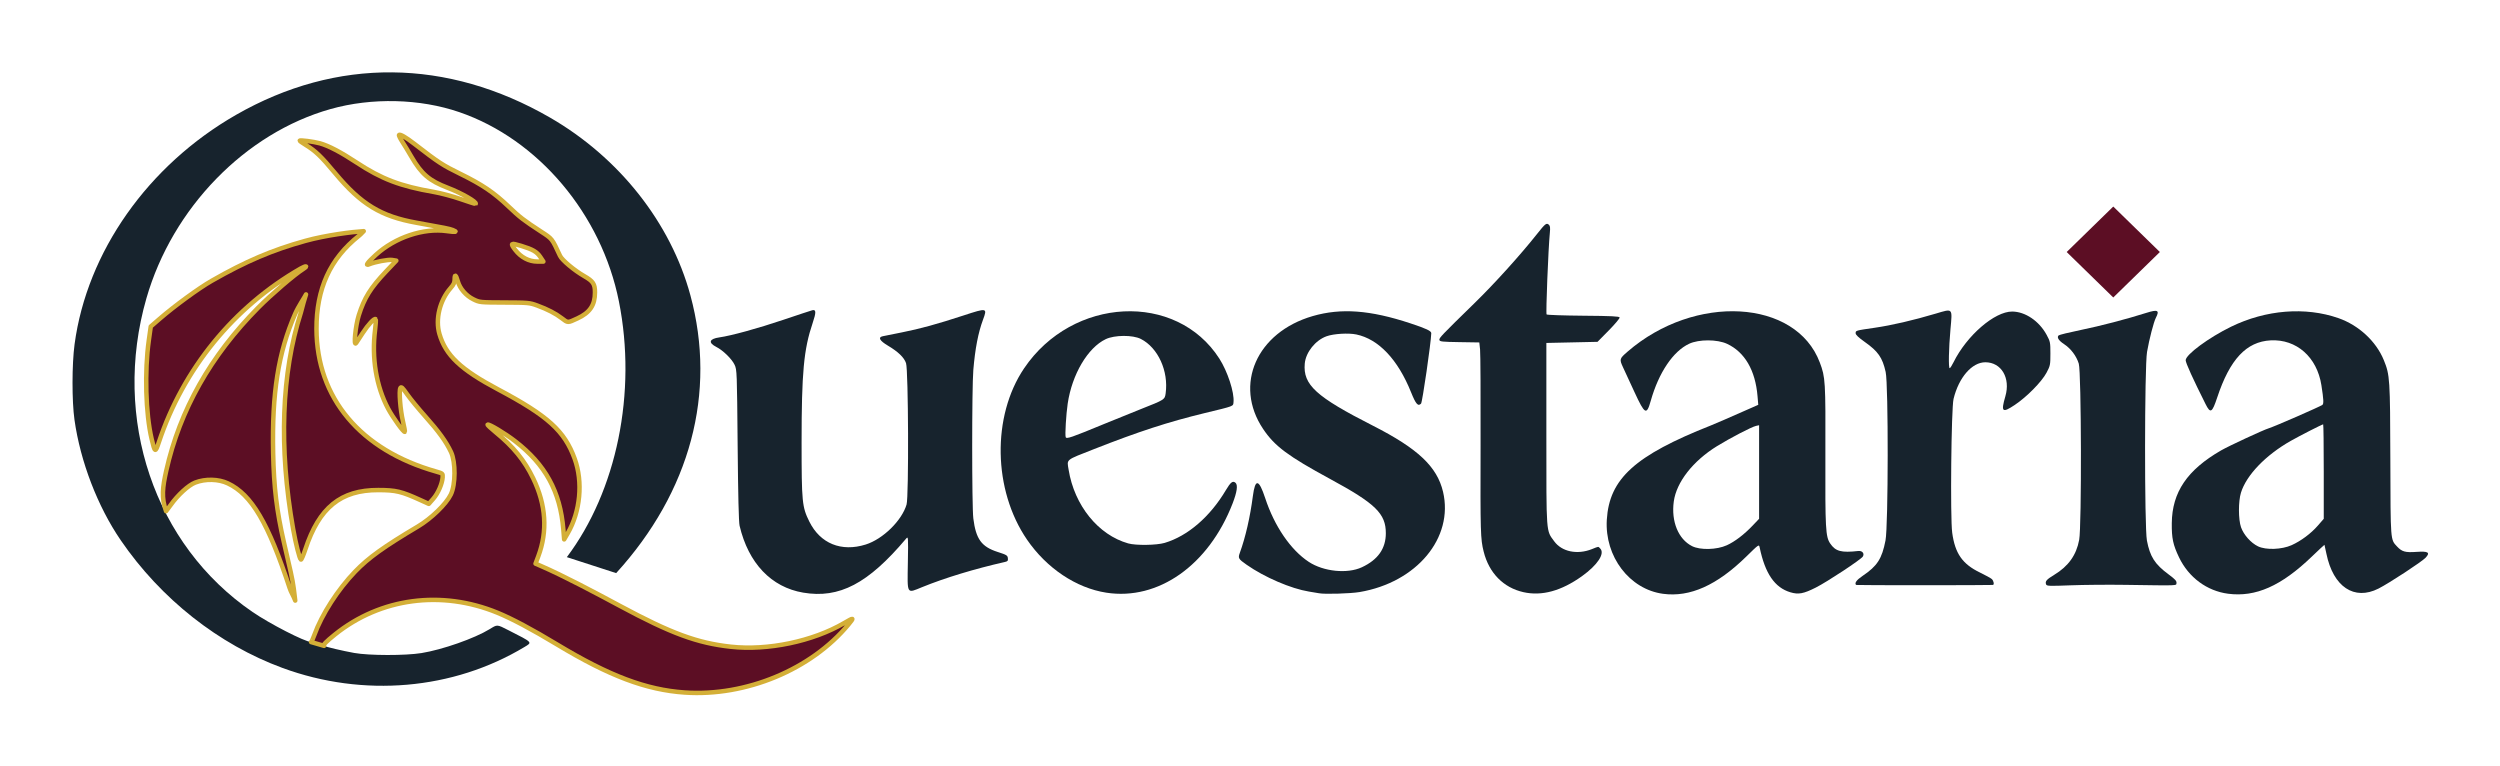
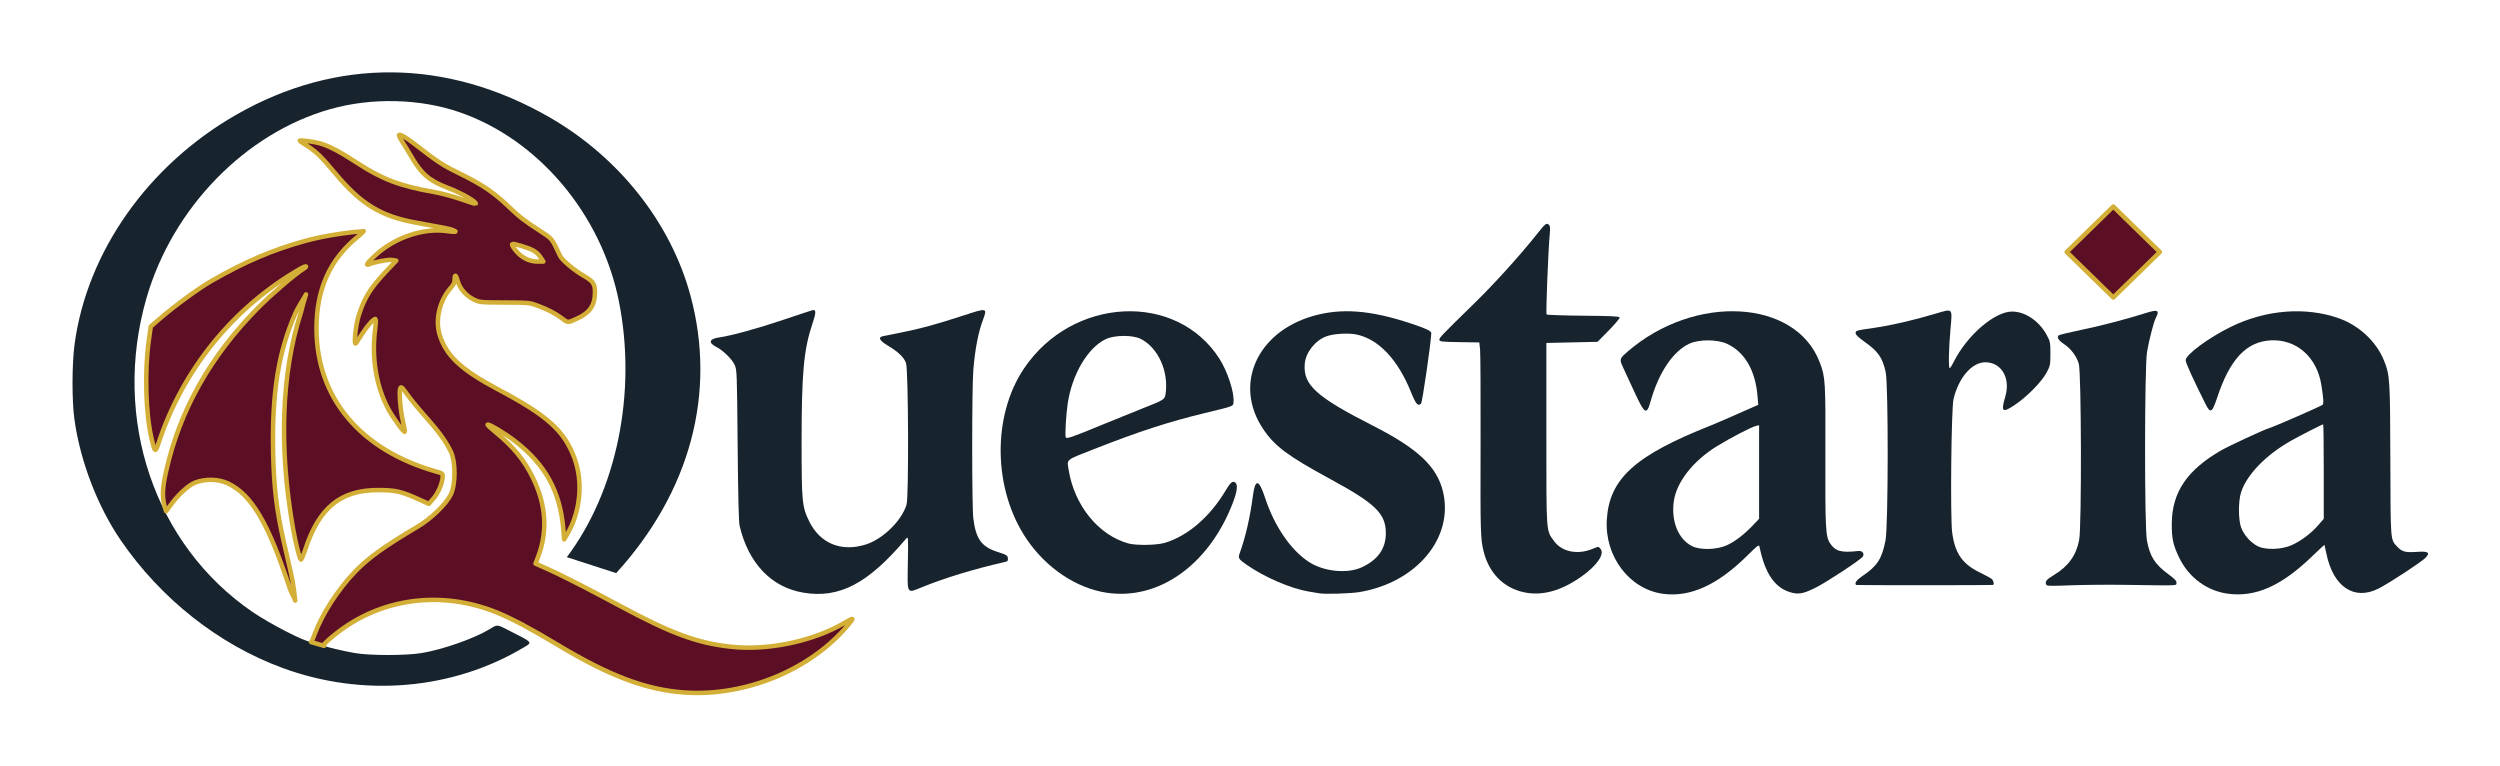
<svg xmlns="http://www.w3.org/2000/svg" width="2227" height="682" viewBox="0 0 2227 682" role="img" aria-labelledby="title desc">
  <g id="questaria-logo" transform="translate(19 -22)">
    <g id="symbol">
      <path id="q-ring" fill="#17232d" d="M 269.71,597.32 C 271.21,598.25 286.23,601.79 296.5,603.64 C 309.8,606.04 342.05,606.09 356.5,603.75 C 375.2,600.71 403.71,590.7 417.15,582.46 C 424.19,578.15 423.51,578.11 434.05,583.47 C 455.79,594.53 455.33,594.06 448.31,598.28 C 384.72,636.58 304.72,643.52 232.63,617 C 175.75,596.07 124.33,555.47 88.55,503.24 C 67.97,473.19 52.6,433.18 47.35,396 C 44.99,379.32 45.03,346.56 47.43,328.66 C 58.47,246.4 112.8,169.25 191.38,124.25 C 280.86,73.01 379.4,73.89 470.99,126.76 C 532.5,162.26 578.46,220.44 595.99,285 C 619.581,371.871 595.873,460.107 529.881,532.526 L 485.939,518.299 C 530.355,459.373 548.516,371.647 532.33,290.5 C 516.85,212.86 460.53,146.06 390.19,121.9 C 355.02,109.82 312.23,108.78 275.5,119.13 C 199.51,140.52 134.56,207.28 111.41,287.79 C 80.56,395.08 118.59,507.44 206,567.18 C 221.46,577.75 252.07,593.47 258.12,593.95 L 269.71,597.32 Z" />
      <path id="dragon-body" fill="#5c0e24" fill-rule="evenodd" d="M 260.98,587.75 C 267.56,569.48 281.95,547.11 297.4,531.11 C 309.29,518.79 322.87,509.04 353.24,491 C 365.17,483.91 378.45,471.02 382.59,462.5 C 386.86,453.7 386.97,433.64 382.79,424.71 C 378.51,415.58 371.93,406.45 359.9,392.98 C 353.77,386.12 346.47,377.23 343.68,373.23 C 339.46,367.19 338.44,366.24 337.66,367.64 C 336.26,370.14 337.59,387.19 339.97,397.39 C 341.11,402.28 341.87,406.47 341.65,406.69 C 340.77,407.56 331,394.03 326.71,386 C 316.15,366.25 311.94,340.72 315.13,315.79 C 315.76,310.92 315.98,306.65 315.62,306.29 C 314.52,305.19 308.95,311.17 304.11,318.62 C 301.58,322.53 298.92,326.58 298.21,327.62 C 295.81,331.13 297.63,312.28 300.6,302.86 C 305.45,287.46 311.07,278.43 324.88,263.84 L 334.03,254.18 L 330.26,253.57 C 326.87,253.03 314.86,255.31 309.75,257.47 C 306.04,259.04 308.29,255.9 315.75,249.08 C 332.87,233.44 358.25,224.92 378.97,227.84 C 387.1,228.99 388.9,228.69 384.39,226.93 C 381.44,225.78 377.46,224.98 352.08,220.44 C 320.34,214.76 302.63,203.98 279.59,176.33 C 266.88,161.07 262.14,156.53 253.18,151.02 C 250.33,149.26 248,147.62 248,147.36 C 248,146.54 260.34,148.12 265.93,149.66 C 273.64,151.79 284.6,157.52 298.5,166.69 C 320.91,181.48 337.68,187.87 367.52,193 C 373.59,194.04 384.37,196.92 391.49,199.4 C 398.6,201.88 404.55,203.78 404.71,203.62 C 406.24,202.1 392.34,194.08 380,189.36 C 363.4,183.01 356.57,177.18 347.47,161.59 C 344.88,157.14 341.2,151.1 339.3,148.16 C 337.41,145.22 336.13,142.54 336.47,142.2 C 337.36,141.31 342.65,144.37 350.03,150.07 C 371.99,167.02 375.15,169.08 391.12,176.91 C 410.61,186.46 420.95,193.47 434,205.94 C 443.98,215.49 447.54,218.23 463,228.31 C 473.08,234.88 472.58,234.24 479.9,249.93 C 481.67,253.73 492.67,262.95 501.38,267.93 C 509.4,272.52 511,274.95 511,282.51 C 511,293.83 506.47,300.53 495.33,305.67 C 486.49,309.76 487.02,309.77 481.35,305.43 C 475.68,301.11 468.83,297.57 459.5,294.14 C 452.8,291.67 451.55,291.56 430.41,291.48 C 408.37,291.39 408.31,291.39 402.64,288.61 C 396.17,285.45 390.66,279.06 388.83,272.6 C 387.17,266.78 386,265.93 386,270.56 C 386,273.67 385.24,275.38 382.48,278.51 C 372.76,289.53 368.64,306.37 372.45,319.49 C 377.98,338.5 391.41,351.21 424.5,368.76 C 469.07,392.41 483.9,405.83 492.93,430.68 C 500.44,451.36 497.97,477.75 486.7,497.09 L 483.55,502.5 L 482.81,493.5 C 480.02,459.84 466.91,435.9 439.79,414.95 C 431.01,408.16 416.33,399.34 415.38,400.29 C 415.11,400.56 418.2,403.49 422.26,406.8 C 438.33,419.94 448.19,432.03 456.02,448.21 C 467.43,471.79 468.93,495.21 460.47,517.67 L 458.05,524.09 L 462.78,526.14 C 482.966,534.889 511.86,550.237 533,561.6 C 578.97,586.31 602.05,594.82 632.12,598.12 C 664.89,601.72 705.04,593.33 732.92,577.05 C 741.8,571.86 742.06,571.94 736.86,578.25 C 703.79,618.38 645.47,642.63 591,638.9 C 556.59,636.55 523.77,624.18 477,595.96 C 454.88,582.61 436.97,573.08 424.02,567.78 C 374.22,547.39 319.96,554.65 279.51,587.12 C 271.33,593.69 268.54,596.6 269.71,597.32 L 258.12,593.95 C 258.45,593.98 259.75,591.19 260.98,587.75 Z M 462.33,250.93 C 459.27,246.3 455.55,244.14 445.26,241.01 C 435.84,238.15 435.32,238.51 440.0,244.64 C 445.03,251.23 452.2,255.0 459.71,255.0 L 465.03,255.0 L 462.33,250.93 Z" stroke="#D4AF37" stroke-width="4" stroke-linejoin="round" stroke-linecap="round" />
      <path id="dragon-wing" fill="#5c0e24" d="M 239.08,546 C 220.06,487.97 205.09,462.56 184.02,452.6 C 175.67,448.65 163.98,448.36 154.86,451.88 C 148.87,454.2 139.34,462.94 132.93,472 C 131.18,474.48 129.39,476.89 128.95,477.37 C 124.6,465.4 125.824,455.968 129.1,441.33 C 141.17,387.39 168.5,338.95 211.09,295.97 C 222.88,284.09 243.15,266.7 251.28,261.51 C 255.65,258.72 253.59,258.49 248.8,261.23 C 189.4,295.25 144.26,350.53 122.53,415.89 C 119.32,425.54 119,425.39 116.04,412.85 C 110.74,390.31 109.69,352.92 113.57,325.17 L 115.3,312.85 L 123.3,305.92 C 136.6,294.41 158.07,278.73 169.5,272.19 C 199.92,254.78 223.52,244.71 253,236.55 C 271.62,231.4 295.2,228.5 305,227.93 C 304,228.7 303.09,230.19 300.75,232.04 C 275.02,252.5 262.83,279.23 262.93,315.01 C 263.09,376.47 302.06,422.92 369.5,442.05 C 375.42,443.73 375.5,443.8 375.3,447.21 C 374.97,452.86 371.2,461.49 366.95,466.32 L 362.96,470.85 L 355.73,467.56 C 338.51,459.72 333.83,458.6 318,458.55 C 284.6,458.44 265.27,474.12 253.04,511.26 C 251.28,516.62 249.47,520.79 249.03,520.52 C 247.84,519.79 244.4,506.14 242.08,493 C 229.32,420.67 231.71,354.42 249.03,300.4 C 250.65,294 252.3,288.2 253.6,284.26 C 252.6,286.5 246.82,294.91 243.95,301.5 C 228.88,336.11 223.19,372 224.31,425.5 C 224.95,456.14 227.48,477.2 233.88,505 C 234.95,509.68 237.69,521.6 239.96,531.5 C 242.6,543.1 243.2,550.5 244,557 C 242.1,552 240.326,549.801 239.08,546 Z" stroke="#D4AF37" stroke-width="4" stroke-linejoin="round" stroke-linecap="round" />
    </g>
    <g id="wordmark">
      <path id="letter-1-u" fill="#17232d" d="M696.50,549.92 C668.03,545.10 647.71,523.73 639.83,490.36 C639.07,487.11 638.49,463.34 638.09,418.50 C637.51,353.18 637.45,351.39 635.40,347.00 C632.97,341.79 625.14,334.13 619.09,331.05 C611.66,327.26 612.75,323.83 621.80,322.55 C632.40,321.05 656.05,314.56 678.58,306.96 C691.73,302.52 703.45,298.65 704.61,298.36 C708.05,297.48 708.12,300.26 704.92,309.71 C696.97,333.20 695.06,353.81 695.06,416.00 C695.07,469.38 695.48,473.57 701.96,486.65 C711.66,506.22 730.46,513.87 752.15,507.07 C767.53,502.24 784.41,485.70 788.58,471.38 C790.63,464.31 790.21,351.87 788.10,345.50 C786.45,340.51 781.10,335.34 772.01,329.94 C764.63,325.55 762.90,322.51 767.25,321.54 C768.49,321.26 776.25,319.70 784.50,318.07 C800.63,314.88 815.69,310.74 839.58,302.93 C860.34,296.14 860.58,296.19 856.67,306.78 C852.37,318.42 849.67,332.39 848.04,351.50 C846.69,367.39 846.69,473.06 848.04,483.85 C850.35,502.23 855.29,509.04 869.71,513.68 C877.70,516.24 878.53,516.75 878.81,519.22 C879.07,521.48 878.66,522.04 876.31,522.57 C849.05,528.76 822.82,536.73 802.42,545.03 C788.44,550.72 789.25,552.10 789.72,523.30 C790.11,499.50 790.11,499.50 788.00,502.00 C754.33,541.91 728.64,555.36 696.50,549.92 Z" />
      <path id="letter-2-e" fill="#17232d" d="M966.50,549.96 C939.65,545.79 913.32,528.18 895.86,502.70 C865.60,458.57 864.47,392.77 893.24,350.15 C936.38,286.22 1028.85,281.62 1067.23,341.50 C1074.53,352.90 1080.64,371.62 1079.82,380.13 C1079.45,384.05 1080.94,383.48 1054.00,390.01 C1021.68,397.85 995.27,406.44 955.46,422.10 C929.66,432.24 931.38,430.84 932.92,440.43 C938.06,472.25 959.31,498.54 986.00,506.07 C992.85,508.01 1011.29,507.74 1018.50,505.60 C1039.04,499.50 1058.96,482.33 1073.00,458.62 C1077.20,451.53 1079.13,450.03 1081.53,452.02 C1083.85,453.95 1082.99,460.18 1078.99,470.50 C1057.69,525.44 1012.82,557.14 966.50,549.96 Z M965.00,399.49 C975.17,395.29 989.75,389.39 997.39,386.38 C1018.45,378.07 1018.59,377.98 1019.36,372.41 C1022.08,352.58 1012.60,331.77 997.28,323.94 C990.08,320.27 973.91,320.35 966.00,324.11 C949.99,331.72 935.97,355.47 932.11,381.50 C930.69,391.15 929.59,409.48 930.32,411.40 C931.03,413.25 934.84,411.94 965.00,399.49 Z" />
      <path id="letter-3-s" fill="#17232d" d="M1156.00,550.47 C1155.17,550.31 1151.12,549.63 1147.00,548.97 C1131.03,546.38 1107.37,536.20 1091.50,525.08 C1084.10,519.90 1083.71,519.21 1085.47,514.39 C1090.50,500.55 1094.59,482.72 1097.04,464.00 C1099.14,448.01 1102.37,448.55 1108.07,465.84 C1116.30,490.80 1130.71,511.87 1146.82,522.49 C1160.02,531.19 1181.21,533.35 1194.16,527.31 C1208.47,520.64 1215.50,510.66 1215.50,497.00 C1215.50,479.53 1206.38,470.63 1166.00,448.74 C1128.30,428.29 1116.44,419.44 1106.15,404.07 C1079.85,364.75 1100.43,318.01 1150.41,303.55 C1175.66,296.25 1201.53,298.17 1237.40,310.03 C1251.57,314.71 1256.04,316.83 1255.98,318.82 C1255.68,327.76 1248.03,380.40 1246.87,381.56 C1244.18,384.25 1242.24,382.04 1237.98,371.46 C1226.23,342.23 1209.04,324.06 1189.22,319.94 C1182.19,318.48 1169.20,319.25 1162.81,321.50 C1152.81,325.02 1144.19,335.78 1143.28,345.86 C1141.59,364.78 1153.22,375.39 1204.00,401.21 C1244.10,421.60 1261.18,437.70 1266.46,460.10 C1276.12,501.07 1243.01,540.82 1192.07,549.41 C1183.94,550.78 1161.02,551.46 1156.00,550.47 Z" />
      <path id="letter-4-t" fill="#17232d" d="M1338.06,549.50 C1320.20,545.48 1307.39,532.40 1302.64,513.33 C1299.83,502.04 1299.68,496.81 1299.90,418.59 C1300.02,375.19 1299.82,336.83 1299.45,333.36 L1298.77,327.05 1281.15,326.77 C1265.51,326.53 1263.49,326.31 1263.20,324.81 C1262.86,323.06 1265.01,320.81 1294.80,291.73 C1312.34,274.61 1335.53,248.95 1350.14,230.50 C1357.48,221.24 1358.55,220.38 1360.59,222.08 C1361.87,223.14 1362.07,224.62 1361.60,229.45 C1360.21,243.61 1357.92,301.32 1358.71,302.11 C1359.18,302.58 1373.92,303.09 1391.45,303.24 C1416.57,303.44 1423.43,303.78 1423.77,304.80 C1424.01,305.52 1419.67,310.69 1414.14,316.30 L1404.08,326.50 1381.29,327.00 L1358.50,327.50 1358.50,408.50 C1358.50,498.88 1358.16,494.19 1365.52,504.23 C1372.32,513.50 1385.97,516.33 1399.00,511.18 C1405.54,508.59 1404.53,508.67 1406.43,510.57 C1410.89,515.04 1404.17,525.26 1390.20,535.27 C1371.79,548.44 1354.42,553.18 1338.06,549.50 Z" />
      <path id="letter-5-a" fill="#17232d" d="M1462.50,550.97 C1432.58,546.98 1410.35,517.75 1412.34,485.00 C1414.57,448.42 1437.39,427.74 1505.07,400.98 C1509.07,399.40 1521.09,394.18 1541.38,385.21 L1547.26,382.61 1546.61,374.91 C1544.69,351.89 1535.24,335.64 1519.50,328.30 C1510.69,324.19 1494.36,324.16 1485.66,328.24 C1471.37,334.93 1458.60,353.91 1451.51,379.00 C1447.79,392.16 1446.29,391.36 1437.03,371.35 C1433.00,362.63 1428.41,352.73 1426.85,349.34 C1423.44,341.97 1423.57,341.54 1430.82,335.26 C1490.79,283.34 1580.86,288.43 1602.09,344.94 C1607.08,358.23 1607.25,361.13 1607.05,427.52 C1606.85,493.14 1607.23,500.11 1611.35,506.16 C1616.13,513.18 1621.18,514.52 1636.37,512.82 C1639.90,512.43 1642.06,515.05 1640.43,517.75 C1638.83,520.40 1608.72,540.26 1598.50,545.41 C1587.53,550.93 1583.08,551.76 1575.88,549.61 C1561.90,545.43 1553.33,532.92 1548.49,509.61 C1547.90,506.74 1547.81,506.79 1536.70,517.69 C1510.50,543.37 1486.44,554.16 1462.50,550.97 Z M1519.26,507.72 C1526.37,504.49 1534.69,498.14 1542.25,490.19 L1548.00,484.15 1548.00,442.47 L1548.00,400.78 1545.25,401.39 C1541.38,402.25 1522.42,412.09 1510.59,419.37 C1489.11,432.60 1474.35,451.48 1472.00,468.75 C1469.58,486.50 1476.05,502.30 1488.27,508.49 C1495.51,512.16 1510.32,511.79 1519.26,507.72 Z" />
      <path id="letter-6-r" fill="#17232d" d="M1634.42,543.08 C1632.78,541.44 1634.78,538.65 1640.25,534.97 C1653.28,526.19 1657.43,519.76 1660.61,503.41 C1663.12,490.48 1663.24,364.51 1660.75,353.36 C1657.87,340.47 1654.03,334.98 1641.92,326.45 C1636.61,322.70 1634.00,320.21 1634.00,318.90 C1634.00,316.41 1633.77,316.48 1651.00,313.97 C1666.16,311.77 1685.27,307.34 1705.38,301.36 C1720.88,296.76 1720.22,296.05 1718.46,315.50 C1716.93,332.33 1716.59,350.00 1717.79,350.00 C1718.23,350.00 1719.75,347.64 1721.18,344.75 C1732.96,320.92 1757.77,299.46 1773.45,299.53 C1785.07,299.58 1797.44,307.95 1804.12,320.26 C1807.35,326.22 1807.50,326.97 1807.50,337.00 C1807.50,347.05 1807.35,347.78 1804.05,354.00 C1799.74,362.11 1786.47,375.58 1775.73,382.74 C1764.55,390.19 1763.31,389.04 1767.38,375.00 C1772.10,358.74 1763.83,344.71 1749.53,344.71 C1737.60,344.71 1725.84,358.28 1721.22,377.36 C1719.18,385.79 1718.20,482.96 1720.02,496.50 C1722.51,514.99 1729.09,524.45 1744.77,532.03 C1749.57,534.36 1754.29,536.95 1755.25,537.78 C1756.99,539.30 1757.68,542.94 1756.25,543.07 C1752.89,543.39 1634.74,543.40 1634.42,543.08 Z" />
      <path id="letter-7-i" fill="#17232d" d="M1803.68,542.61 C1802.62,539.84 1803.95,538.26 1810.85,534.09 C1823.54,526.42 1830.62,516.50 1833.14,502.85 C1835.42,490.51 1835.10,353.43 1832.77,345.92 C1830.65,339.06 1825.66,332.47 1819.61,328.50 C1814.86,325.39 1813.07,322.53 1814.80,320.80 C1815.35,320.25 1824.28,318.06 1834.65,315.93 C1852.16,312.34 1875.13,306.34 1893.00,300.69 C1903.18,297.48 1904.92,298.38 1901.47,305.06 C1899.50,308.86 1895.59,323.96 1893.58,335.50 C1891.31,348.48 1891.22,491.76 1893.47,503.51 C1896.22,517.89 1900.51,524.60 1912.71,533.62 C1918.54,537.93 1920.06,539.58 1919.81,541.30 C1919.45,543.82 1922.93,543.70 1874.50,542.99 C1859.10,542.76 1837.00,542.95 1825.40,543.40 C1806.44,544.14 1804.24,544.06 1803.68,542.61 Z" />
      <path id="letter-8-a" fill="#17232d" d="M1965.82,550.90 C1946.92,548.43 1930.66,536.38 1922.09,518.50 C1916.72,507.29 1915.48,501.45 1915.63,488.00 C1915.93,460.44 1929.34,440.65 1959.50,423.25 C1966.42,419.26 1997.16,404.99 2002.00,403.52 C2006.94,402.03 2047.66,384.26 2049.77,382.68 C2051.09,381.69 2050.90,377.89 2048.89,365.08 C2044.97,340.08 2026.69,323.96 2003.67,325.20 C1982.06,326.36 1967.40,342.02 1956.12,376.00 C1951.53,389.80 1950.08,390.65 1945.74,382.00 C1934.47,359.53 1928.00,345.27 1928.00,342.90 C1928.00,337.91 1948.60,322.71 1968.50,313.01 C1999.43,297.93 2034.55,295.12 2064.00,305.36 C2082.16,311.68 2097.69,326.05 2104.53,342.88 C2109.92,356.14 2110.13,359.40 2110.32,431.66 C2110.52,504.64 2110.35,502.46 2116.30,508.83 C2120.65,513.50 2123.63,514.32 2133.60,513.62 C2144.09,512.88 2146.08,514.13 2141.78,518.76 C2138.41,522.39 2109.40,541.41 2099.81,546.28 C2078.15,557.28 2059.42,544.78 2053.37,515.28 C2052.50,511.00 2051.71,507.42 2051.63,507.32 C2051.54,507.22 2046.44,511.99 2040.28,517.90 C2013.14,543.99 1990.34,554.09 1965.82,550.90 Z M2022.37,507.64 C2030.70,503.90 2039.64,497.23 2045.75,490.20 L2051.00,484.16 2051.00,442.08 C2051.00,418.94 2050.77,400.00 2050.48,400.00 C2049.58,400.00 2029.81,410.08 2021.65,414.71 C1999.20,427.42 1982.07,445.25 1977.24,460.90 C1974.85,468.67 1974.88,484.72 1977.30,491.67 C1979.65,498.39 1986.13,505.67 1992.46,508.70 C1999.51,512.08 2013.58,511.58 2022.37,507.64 Z" />
-       <path id="i-diamond" fill="#5c0e24" d="M1863.5,206 L1905,246.5 L1863.5,287 L1822,246.5 Z" />
+       <path id="i-diamond" fill="#5c0e24" stroke="#D4AF37" stroke-width="4" stroke-linejoin="round" stroke-linecap="round" d="M1863.5,206 L1905,246.5 L1863.5,287 L1822,246.5 Z" />
    </g>
  </g>
</svg>
